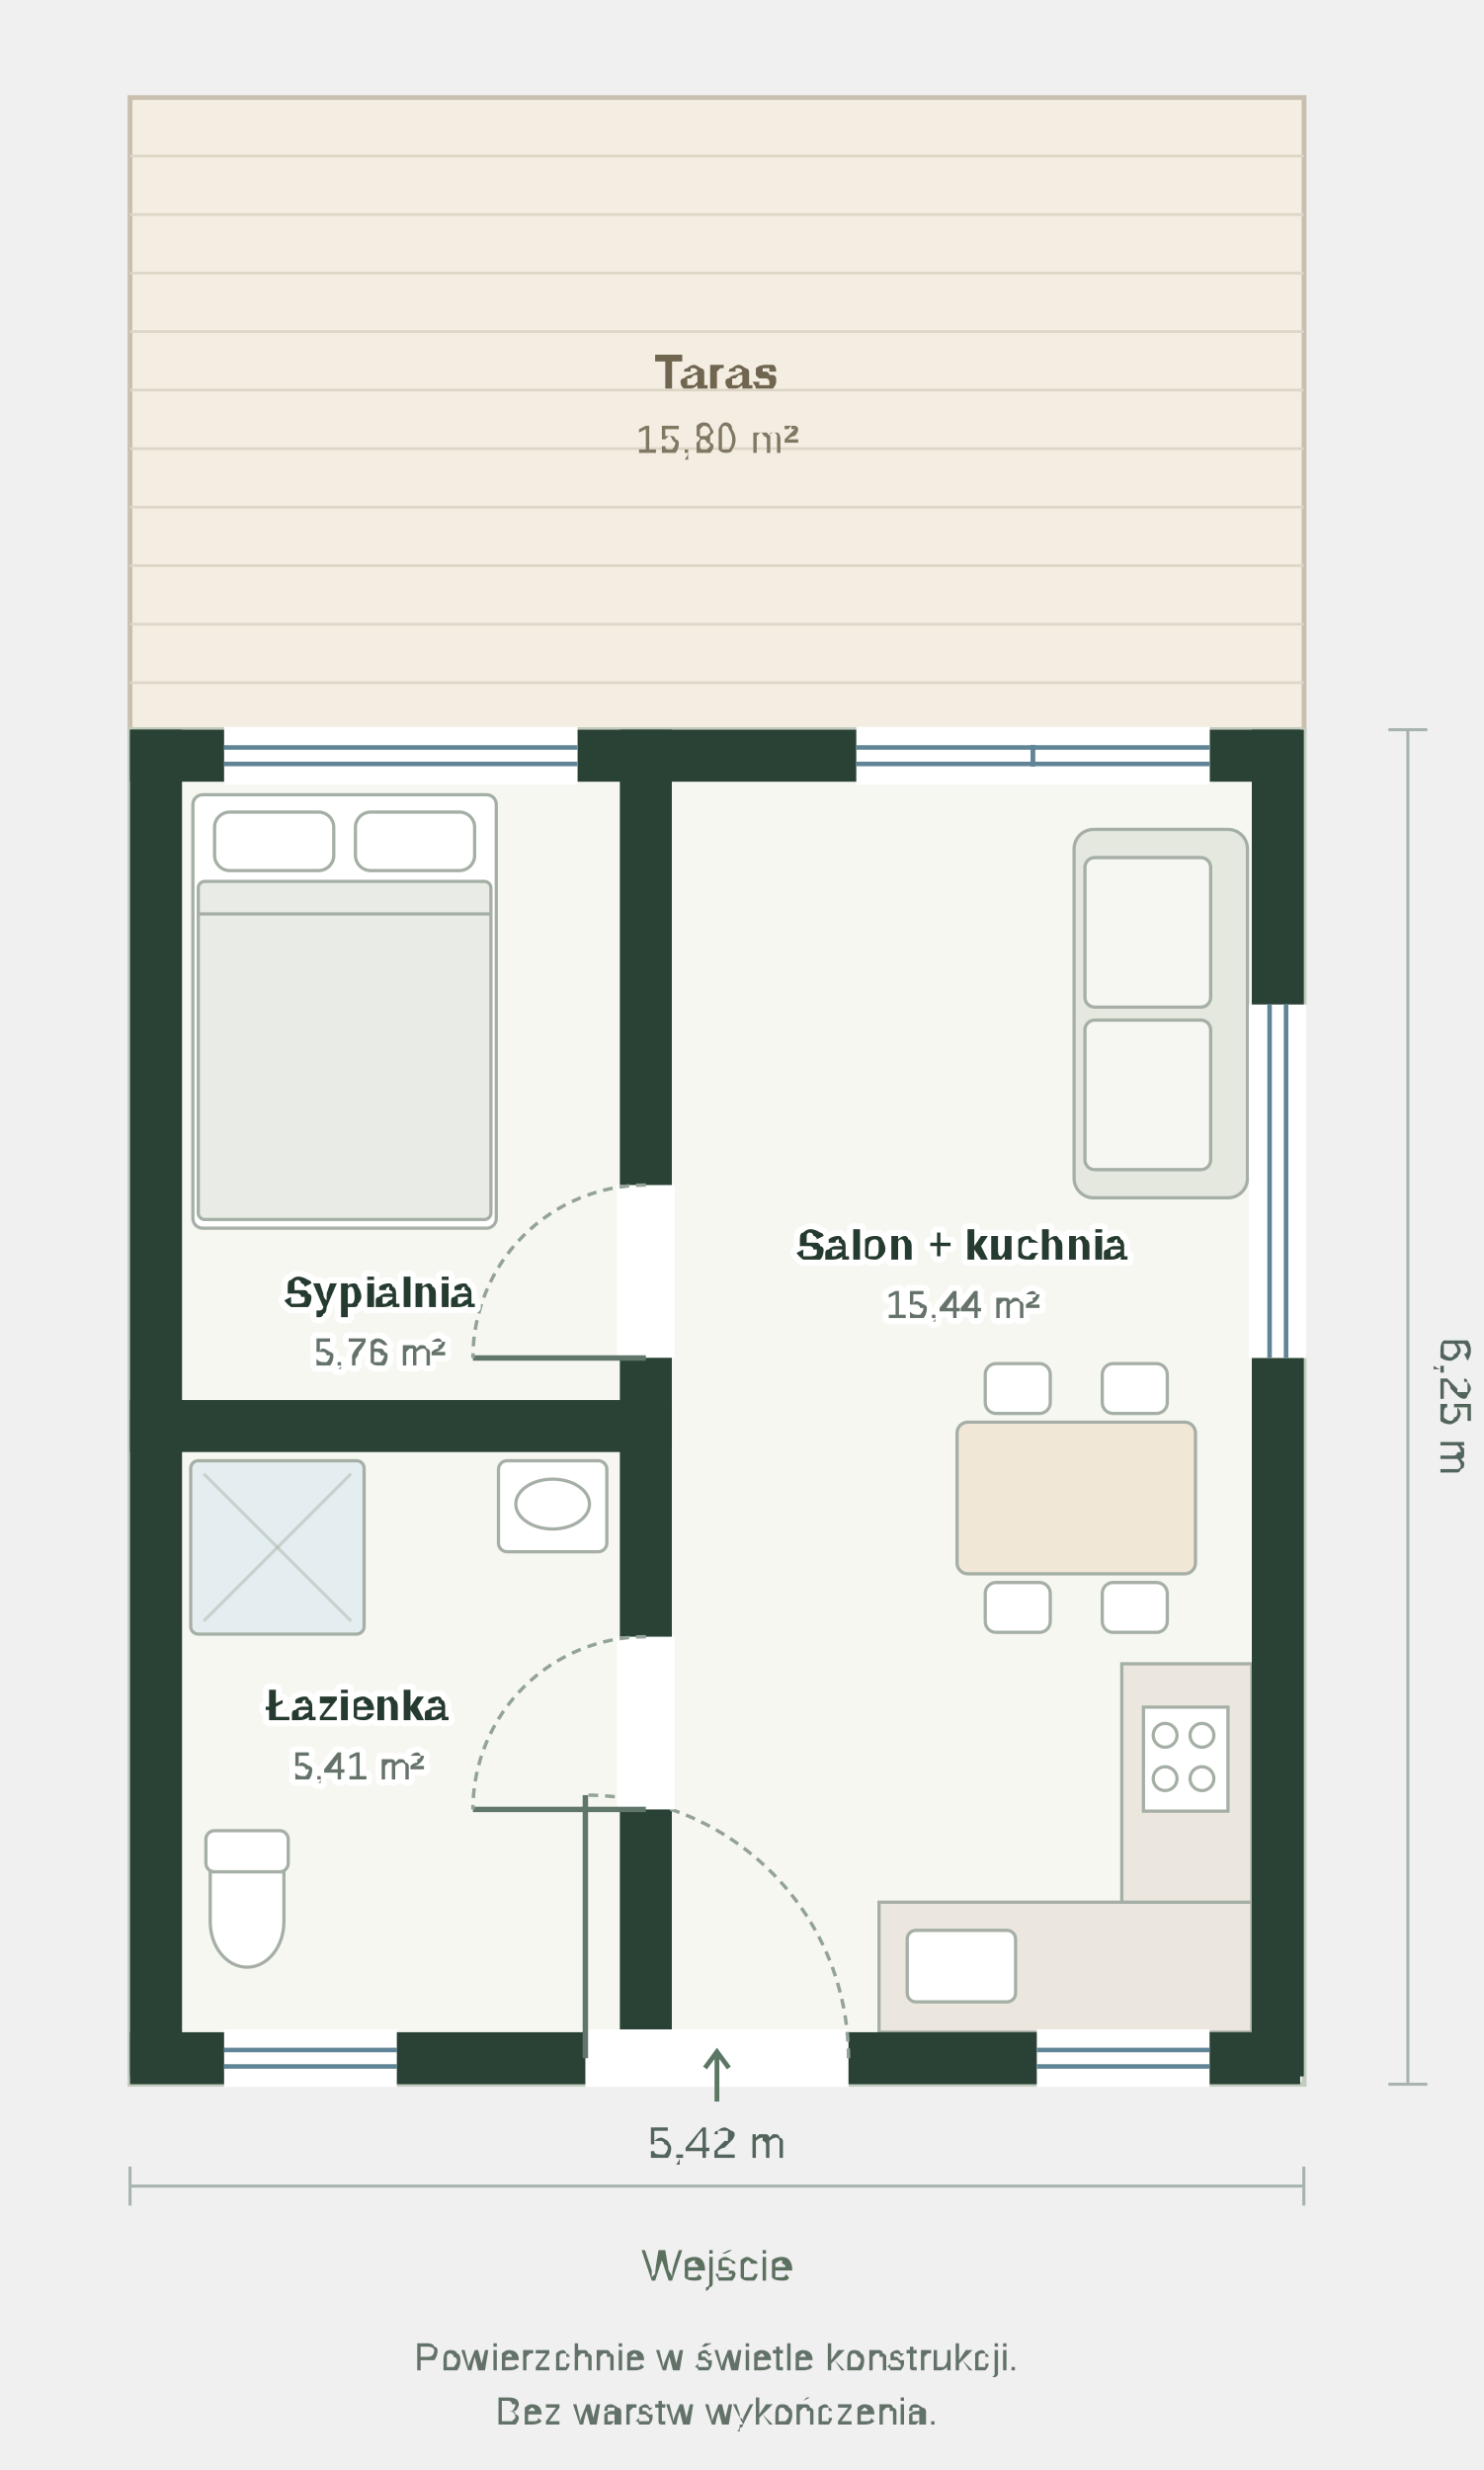
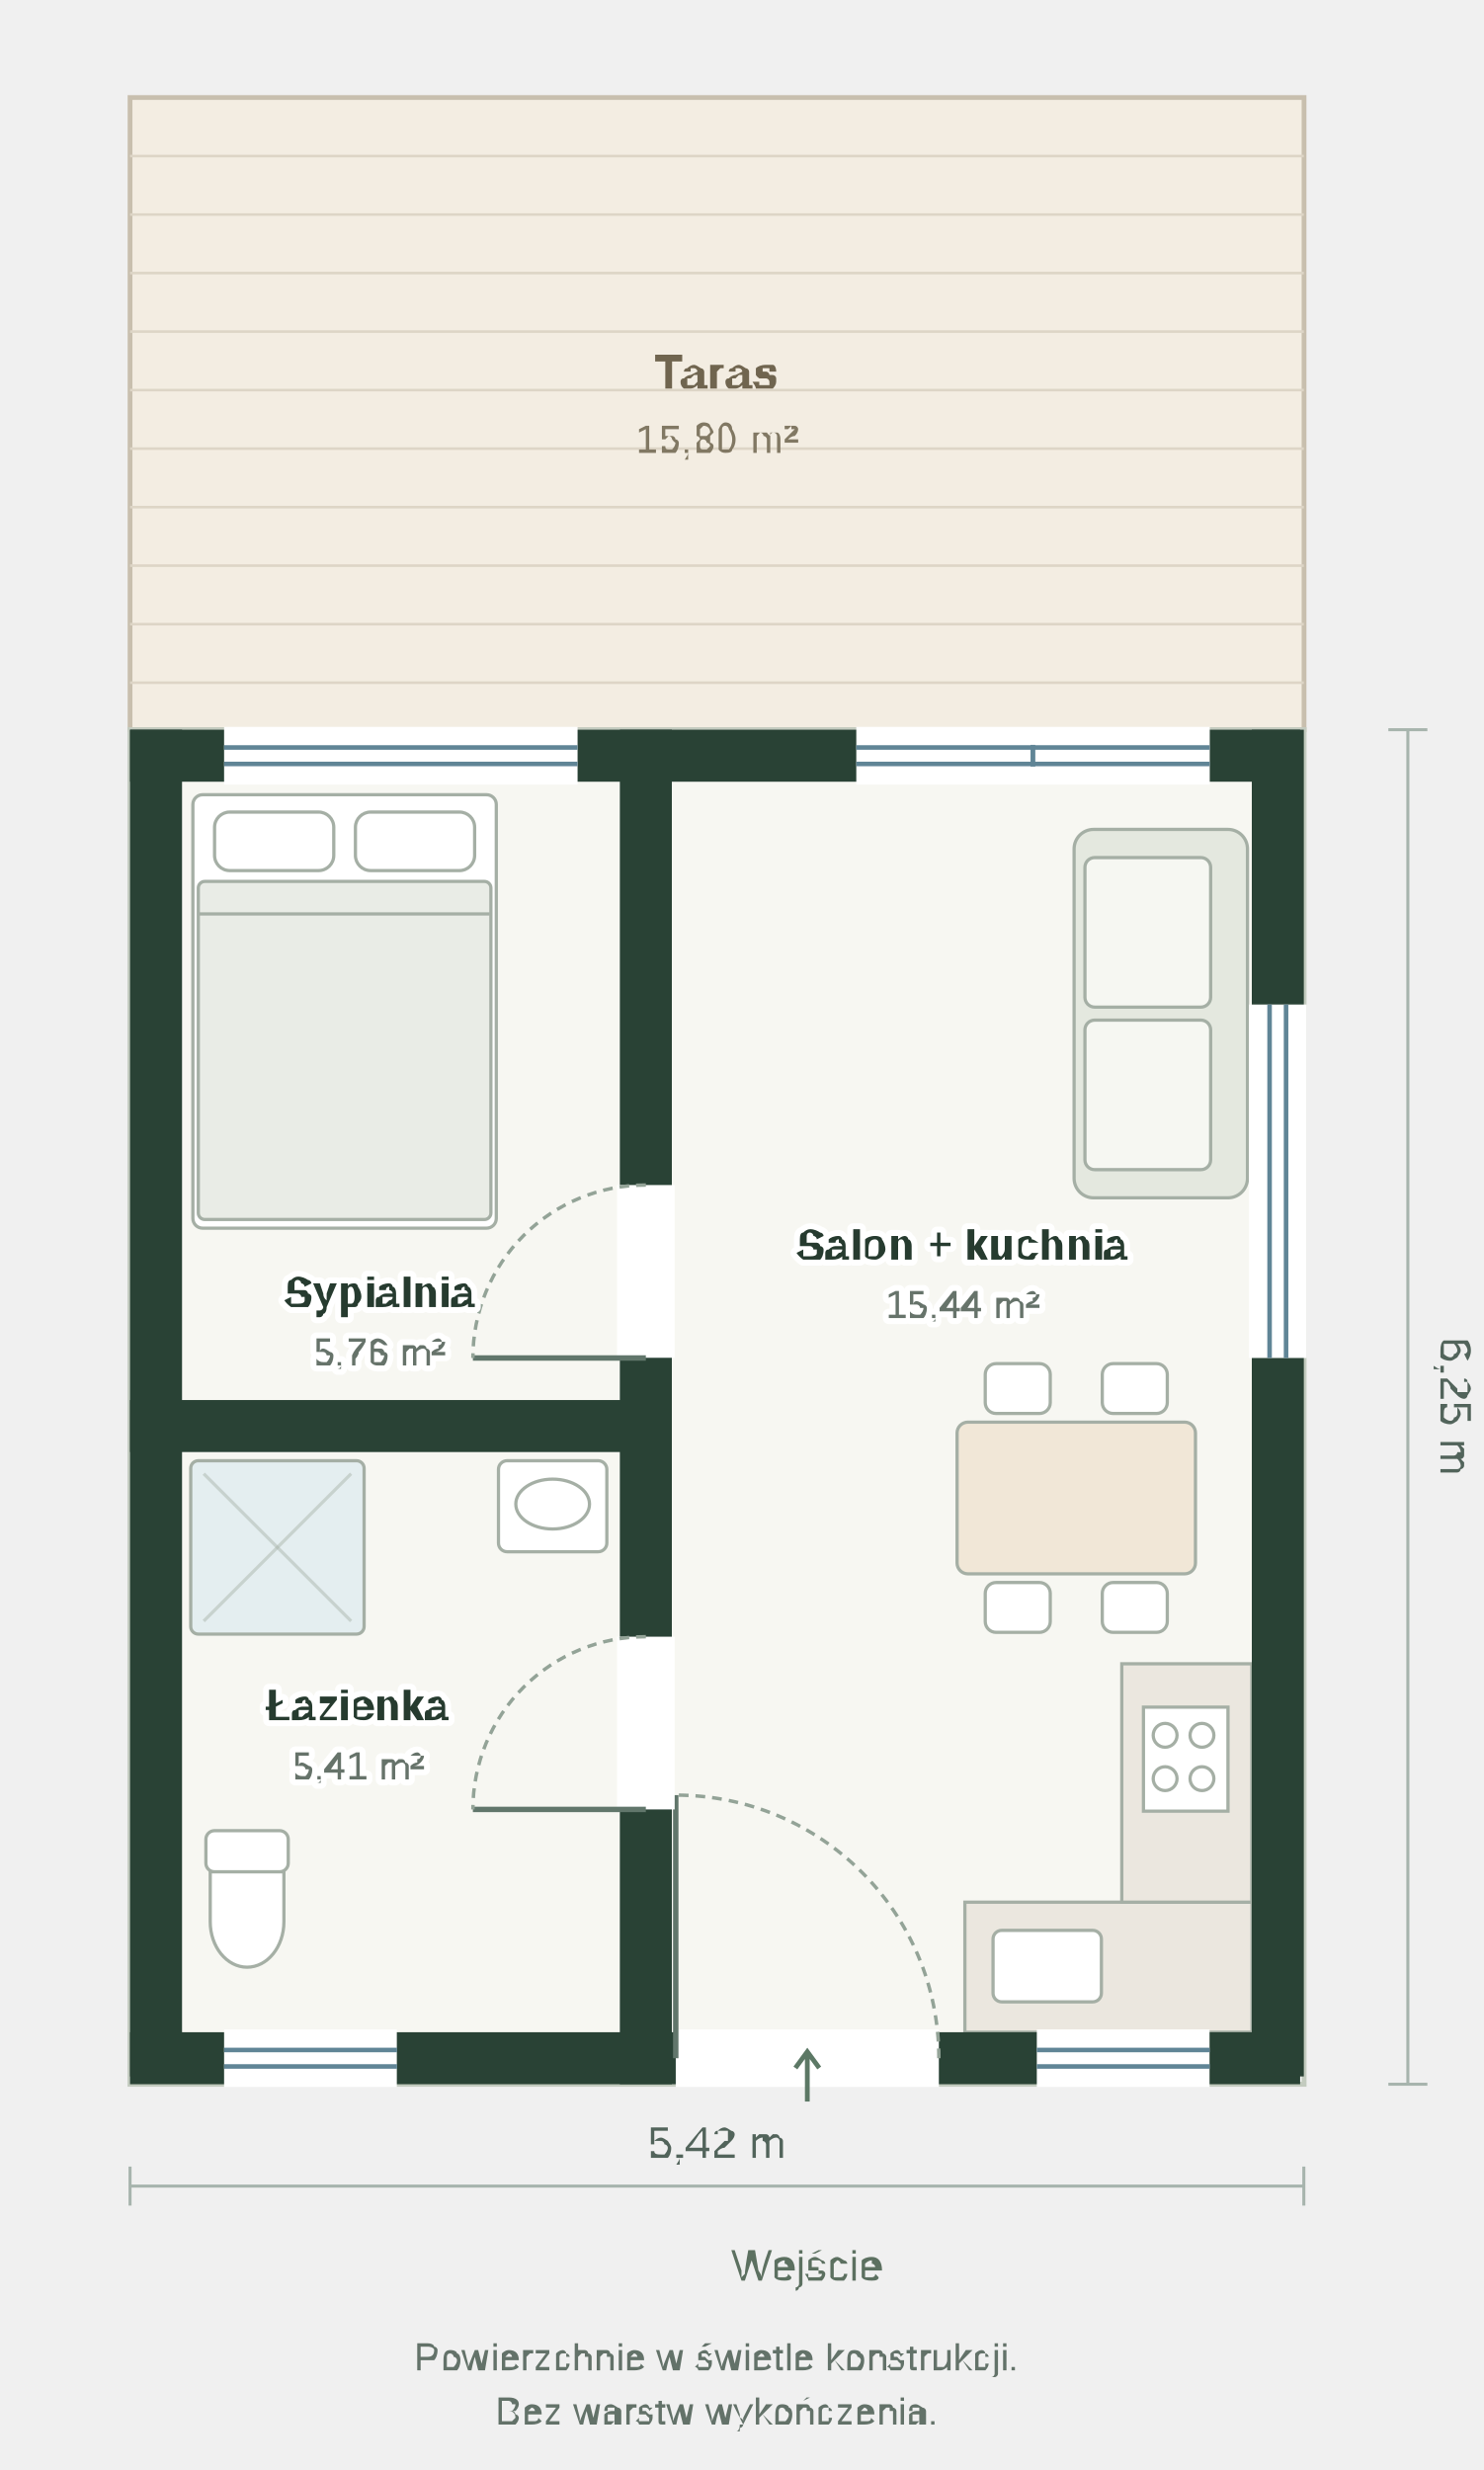
<svg xmlns="http://www.w3.org/2000/svg" role="img" aria-labelledby="krokusy-plan-title krokusy-plan-desc" viewBox="-3.308 -6.492 6.847 11.397" class="combstruct-plan" style="display:block;width:100%;height:auto;max-height:100%;font-family:Avenir Next,Avenir,Arial,sans-serif;background:#fff" data-plan-version="1">
  <style>.plan-dimension{fill:#52645b;stroke:#a7b4ad;stroke-width:.014}.plan-dimension text{stroke:none;font-size:.21px;font-weight:500}.plan-furniture{fill:#fff;stroke:#a5afa5;stroke-width:.015}.plan-room{stroke:none}.plan-room&gt;rect,.plan-room&gt;polygon{fill:#f7f7f2;transition:fill .18s}.plan-room:hover&gt;rect,.plan-room:hover&gt;polygon,.plan-room:focus&gt;rect,.plan-room:focus&gt;polygon{fill:#e5ebde}.plan-room:focus{outline:none}.plan-label{fill:#263b2f;font-size:.20px;font-weight:600;text-anchor:middle;paint-order:stroke;stroke:#fff;stroke-width:.055;stroke-linejoin:round;pointer-events:none}.plan-area{font-size:.18px;font-weight:400;fill:#66736a}.plan-openings{fill:none}</style>
  <rect x="-2.708" y="-6.042" width="5.417" height="2.917" fill="#f3ede2" stroke="#c8bfae" stroke-width=".022" />
  <line x1="-2.708" y1="-5.772" x2="2.708" y2="-5.772" stroke="#ddd5c6" stroke-width=".012" />
  <line x1="-2.708" y1="-5.502" x2="2.708" y2="-5.502" stroke="#ddd5c6" stroke-width=".012" />
  <line x1="-2.708" y1="-5.232" x2="2.708" y2="-5.232" stroke="#ddd5c6" stroke-width=".012" />
  <line x1="-2.708" y1="-4.962" x2="2.708" y2="-4.962" stroke="#ddd5c6" stroke-width=".012" />
  <line x1="-2.708" y1="-4.692" x2="2.708" y2="-4.692" stroke="#ddd5c6" stroke-width=".012" />
  <line x1="-2.708" y1="-4.422" x2="2.708" y2="-4.422" stroke="#ddd5c6" stroke-width=".012" />
  <line x1="-2.708" y1="-4.152" x2="2.708" y2="-4.152" stroke="#ddd5c6" stroke-width=".012" />
  <line x1="-2.708" y1="-3.882" x2="2.708" y2="-3.882" stroke="#ddd5c6" stroke-width=".012" />
  <line x1="-2.708" y1="-3.612" x2="2.708" y2="-3.612" stroke="#ddd5c6" stroke-width=".012" />
  <line x1="-2.708" y1="-3.342" x2="2.708" y2="-3.342" stroke="#ddd5c6" stroke-width=".012" />
  <g fill="#82765e" opacity=".8" />
  <text x="0" y="-4.7" text-anchor="middle" fill="#70654f" font-size=".22" font-weight="600">Taras</text>
  <text x="0" y="-4.4" text-anchor="middle" fill="#817863" font-size=".19">15,80 m²</text>
  <rect x="-2.708" y="-3.125" width="5.417" height="6.25" fill="#fff" stroke="#c3cbbf" stroke-width=".023" />
  <g class="plan-room" tabindex="0" data-room-id="bedroom">
    <rect x="-2.468" y="-2.885" width="2.02" height="2.853" />
  </g>
  <g class="plan-room" tabindex="0" data-room-id="bathroom">
    <rect x="-2.468" y="0.208" width="2.02" height="2.677" />
  </g>
  <g class="plan-room" tabindex="0" data-room-id="living">
    <polygon points="-0.208,-2.885 2.468,-2.885 2.468,2.885 -0.208,2.885 -0.208,0.208 -0.208,0.208" />
  </g>
  <g class="plan-furniture">
    <rect x="-2.418" y="-2.825" width="1.4" height="2" rx=".045" fill="#fff" />
    <rect x="-2.393" y="-2.425" width="1.35" height="1.56" rx=".03" fill="#e9ece6" />
    <rect x="-2.318" y="-2.745" width="0.55" height="0.27" rx=".07" />
    <rect x="-1.668" y="-2.745" width="0.55" height="0.27" rx=".07" />
    <line x1="-2.388" y1="-2.275" x2="-1.048" y2="-2.275" />
  </g>
  <g class="plan-furniture">
    <rect x="-2.428" y="0.248" width="0.8" height="0.8" rx=".035" fill="#e4eef0" />
    <line x1="-2.368" y1="0.308" x2="-1.688" y2="0.988" opacity=".45" />
    <line x1="-1.688" y1="0.308" x2="-2.368" y2="0.988" opacity=".45" />
    <rect x="-1.008" y="0.248" width="0.5" height="0.42" rx=".04" fill="#fff" />
    <ellipse cx="-0.758" cy="0.448" rx=".17" ry=".115" />
    <rect x="-2.358" y="1.955" width="0.38" height="0.19" rx=".04" fill="#fff" />
    <path d="M-2.338,2.145v.23a.17,.21 0 0 0 .34,0v-.23Z" fill="#fff" />
  </g>
  <g class="plan-furniture">
-     <rect x="0.748" y="2.285" width="1.72" height="0.6" fill="#ebe7df" />
+     <rect x="1.144" y="2.285" width="1.325" height="0.6" fill="#ebe7df" />
    <rect x="1.868" y="1.185" width="0.6" height="1.1" fill="#ebe7df" />
-     <rect x="0.878" y="2.415" width="0.5" height="0.33" rx=".04" fill="#fff" />
+     <rect x="1.274" y="2.415" width="0.5" height="0.33" rx=".04" fill="#fff" />
    <rect x="1.968" y="1.385" width="0.39" height="0.48" fill="#fff" />
    <circle cx="2.068" cy="1.515" r=".055" />
    <circle cx="2.238" cy="1.515" r=".055" />
    <circle cx="2.068" cy="1.715" r=".055" />
    <circle cx="2.238" cy="1.715" r=".055" />
  </g>
  <g class="plan-furniture">
    <rect x="1.648" y="-2.665" width="0.8" height="1.7" rx=".09" fill="#e4e8df" />
    <rect x="1.698" y="-2.535" width="0.58" height="0.69" rx=".045" fill="#f6f7f2" />
    <rect x="1.698" y="-1.785" width="0.58" height="0.69" rx=".045" fill="#f6f7f2" />
  </g>
  <g class="plan-furniture">
    <rect x="1.108" y="0.07" width="1.1" height="0.7" rx=".05" fill="#f1e7d7" />
    <rect x="1.238" y="-0.2" width="0.3" height="0.23" rx=".05" />
    <rect x="1.778" y="-0.2" width="0.3" height="0.23" rx=".05" />
    <rect x="1.238" y="0.81" width="0.3" height="0.23" rx=".05" />
    <rect x="1.778" y="0.81" width="0.3" height="0.23" rx=".05" />
  </g>
  <rect x="-2.708" y="-3.125" width="5.399" height="0.24" fill="#294235" />
  <rect x="-2.708" y="-3.125" width="0.24" height="6.214" fill="#294235" />
  <rect x="-2.708" y="2.885" width="5.399" height="0.24" fill="#294235" />
  <rect x="2.468" y="-3.125" width="0.24" height="6.214" fill="#294235" />
  <rect x="-0.448" y="-3.125" width="0.24" height="6.25" fill="#294235" />
  <rect x="-2.708" y="-0.032" width="2.5" height="0.24" fill="#294235" />
  <g class="plan-opening">
    <rect x="-2.274" y="-3.138" width="1.631" height="0.266" fill="#fff" stroke="none" />
    <line x1="-2.274" y1="-3.043" x2="-0.643" y2="-3.043" stroke="#608596" stroke-width=".021" />
    <line x1="-2.274" y1="-2.967" x2="-0.643" y2="-2.967" stroke="#608596" stroke-width=".021" />
  </g>
  <g class="plan-opening">
    <rect x="0.643" y="-3.138" width="1.631" height="0.266" fill="#fff" stroke="none" />
    <line x1="0.643" y1="-3.043" x2="2.274" y2="-3.043" stroke="#608596" stroke-width=".021" />
    <line x1="0.643" y1="-2.967" x2="2.274" y2="-2.967" stroke="#608596" stroke-width=".021" />
    <line x1="1.458" y1="-3.055" x2="1.458" y2="-2.955" stroke="#608596" stroke-width=".022" />
  </g>
  <g class="plan-opening">
    <rect x="-2.274" y="2.872" width="0.797" height="0.266" fill="#fff" stroke="none" />
    <line x1="-2.274" y1="2.967" x2="-1.476" y2="2.967" stroke="#608596" stroke-width=".021" />
    <line x1="-2.274" y1="3.043" x2="-1.476" y2="3.043" stroke="#608596" stroke-width=".021" />
  </g>
  <g class="plan-opening">
-     <rect x="-0.607" y="2.872" width="1.214" height="0.266" fill="#fff" stroke="none" />
-     <line x1="-0.607" y1="3.005" x2="-0.607" y2="1.791" stroke="#61766b" stroke-width=".025" />
-     <path d="M0.607,3.005A1.214,1.214 0 0 0 -0.607,1.791" fill="none" stroke="#93a397" stroke-width=".016" stroke-dasharray=".045 .032" />
+     <rect x="-0.19" y="2.872" width="1.214" height="0.266" fill="#fff" stroke="none" />
+     <line x1="-0.19" y1="3.005" x2="-0.19" y2="1.791" stroke="#61766b" stroke-width=".025" />
+     <path d="M1.024,3.005A1.214,1.214 0 0 0 -0.19,1.791" fill="none" stroke="#93a397" stroke-width=".016" stroke-dasharray=".045 .032" />
  </g>
  <g class="plan-opening">
    <rect x="1.476" y="2.872" width="0.797" height="0.266" fill="#fff" stroke="none" />
    <line x1="1.476" y1="2.967" x2="2.274" y2="2.967" stroke="#608596" stroke-width=".021" />
    <line x1="1.476" y1="3.043" x2="2.274" y2="3.043" stroke="#608596" stroke-width=".021" />
  </g>
  <g class="plan-opening">
    <rect x="2.455" y="-1.857" width="0.266" height="1.631" fill="#fff" stroke="none" />
    <line x1="2.55" y1="-1.857" x2="2.55" y2="-0.226" stroke="#608596" stroke-width=".021" />
    <line x1="2.626" y1="-1.857" x2="2.626" y2="-0.226" stroke="#608596" stroke-width=".021" />
  </g>
  <g class="plan-opening">
    <rect x="-0.461" y="-1.024" width="0.266" height="0.797" fill="#fff" stroke="none" />
    <line x1="-0.328" y1="-0.226" x2="-1.126" y2="-0.226" stroke="#61766b" stroke-width=".025" />
    <path d="M-0.328,-1.024A0.797,0.797 0 0 0 -1.126,-0.226" fill="none" stroke="#93a397" stroke-width=".016" stroke-dasharray=".045 .032" />
  </g>
  <g class="plan-opening">
    <rect x="-0.461" y="1.06" width="0.266" height="0.797" fill="#fff" stroke="none" />
    <line x1="-0.328" y1="1.857" x2="-1.126" y2="1.857" stroke="#61766b" stroke-width=".025" />
    <path d="M-0.328,1.06A0.797,0.797 0 0 0 -1.126,1.857" fill="none" stroke="#93a397" stroke-width=".016" stroke-dasharray=".045 .032" />
  </g>
  <g class="plan-label">
    <text x="-1.558" y="-0.462">Sypialnia</text>
    <text x="-1.558" y="-0.192" class="plan-area">5,76 m²</text>
  </g>
  <g class="plan-label">
    <text x="-1.658" y="1.447">Łazienka</text>
    <text x="-1.658" y="1.717" class="plan-area">5,41 m²</text>
  </g>
  <g class="plan-label">
    <text x="1.13" y="-0.68">Salon + kuchnia</text>
    <text x="1.13" y="-0.41" class="plan-area">15,44 m²</text>
  </g>
  <g class="plan-dimension">
    <line x1="-2.708" y1="3.595" x2="2.708" y2="3.595" />
    <line x1="-2.708" y1="3.505" x2="-2.708" y2="3.685" />
    <line x1="2.708" y1="3.505" x2="2.708" y2="3.685" />
    <text x="0" y="3.465" text-anchor="middle">5,42 m</text>
  </g>
  <g class="plan-dimension">
    <line x1="3.188" y1="-3.125" x2="3.188" y2="3.125" />
    <line x1="3.098" y1="-3.125" x2="3.278" y2="-3.125" />
    <line x1="3.098" y1="3.125" x2="3.278" y2="3.125" />
    <text x="3.338" y="0" text-anchor="middle" transform="rotate(90 3.3383 0)">6,25 m</text>
  </g>
-   <path d="M0,3.205v-.23m-.055,.075l.055,-.075 .055,.075" fill="none" stroke="#5c7865" stroke-width=".022" />
-   <text x="0" y="4.035" text-anchor="middle" fill="#5c7060" font-size=".20">Wejście</text>
+   <path d="M0.417,3.205v-.23m-.055,.075l.055,-.075 .055,.075" fill="none" stroke="#5c7865" stroke-width=".022" />
+   <text x="0.417" y="4.035" text-anchor="middle" fill="#5c7060" font-size=".20">Wejście</text>
  <g fill="#637269" font-size=".18" text-anchor="middle">
    <text x="0" y="4.445">Powierzchnie w świetle konstrukcji.</text>
    <text x="0" y="4.695">Bez warstw wykończenia.</text>
  </g>
</svg>
